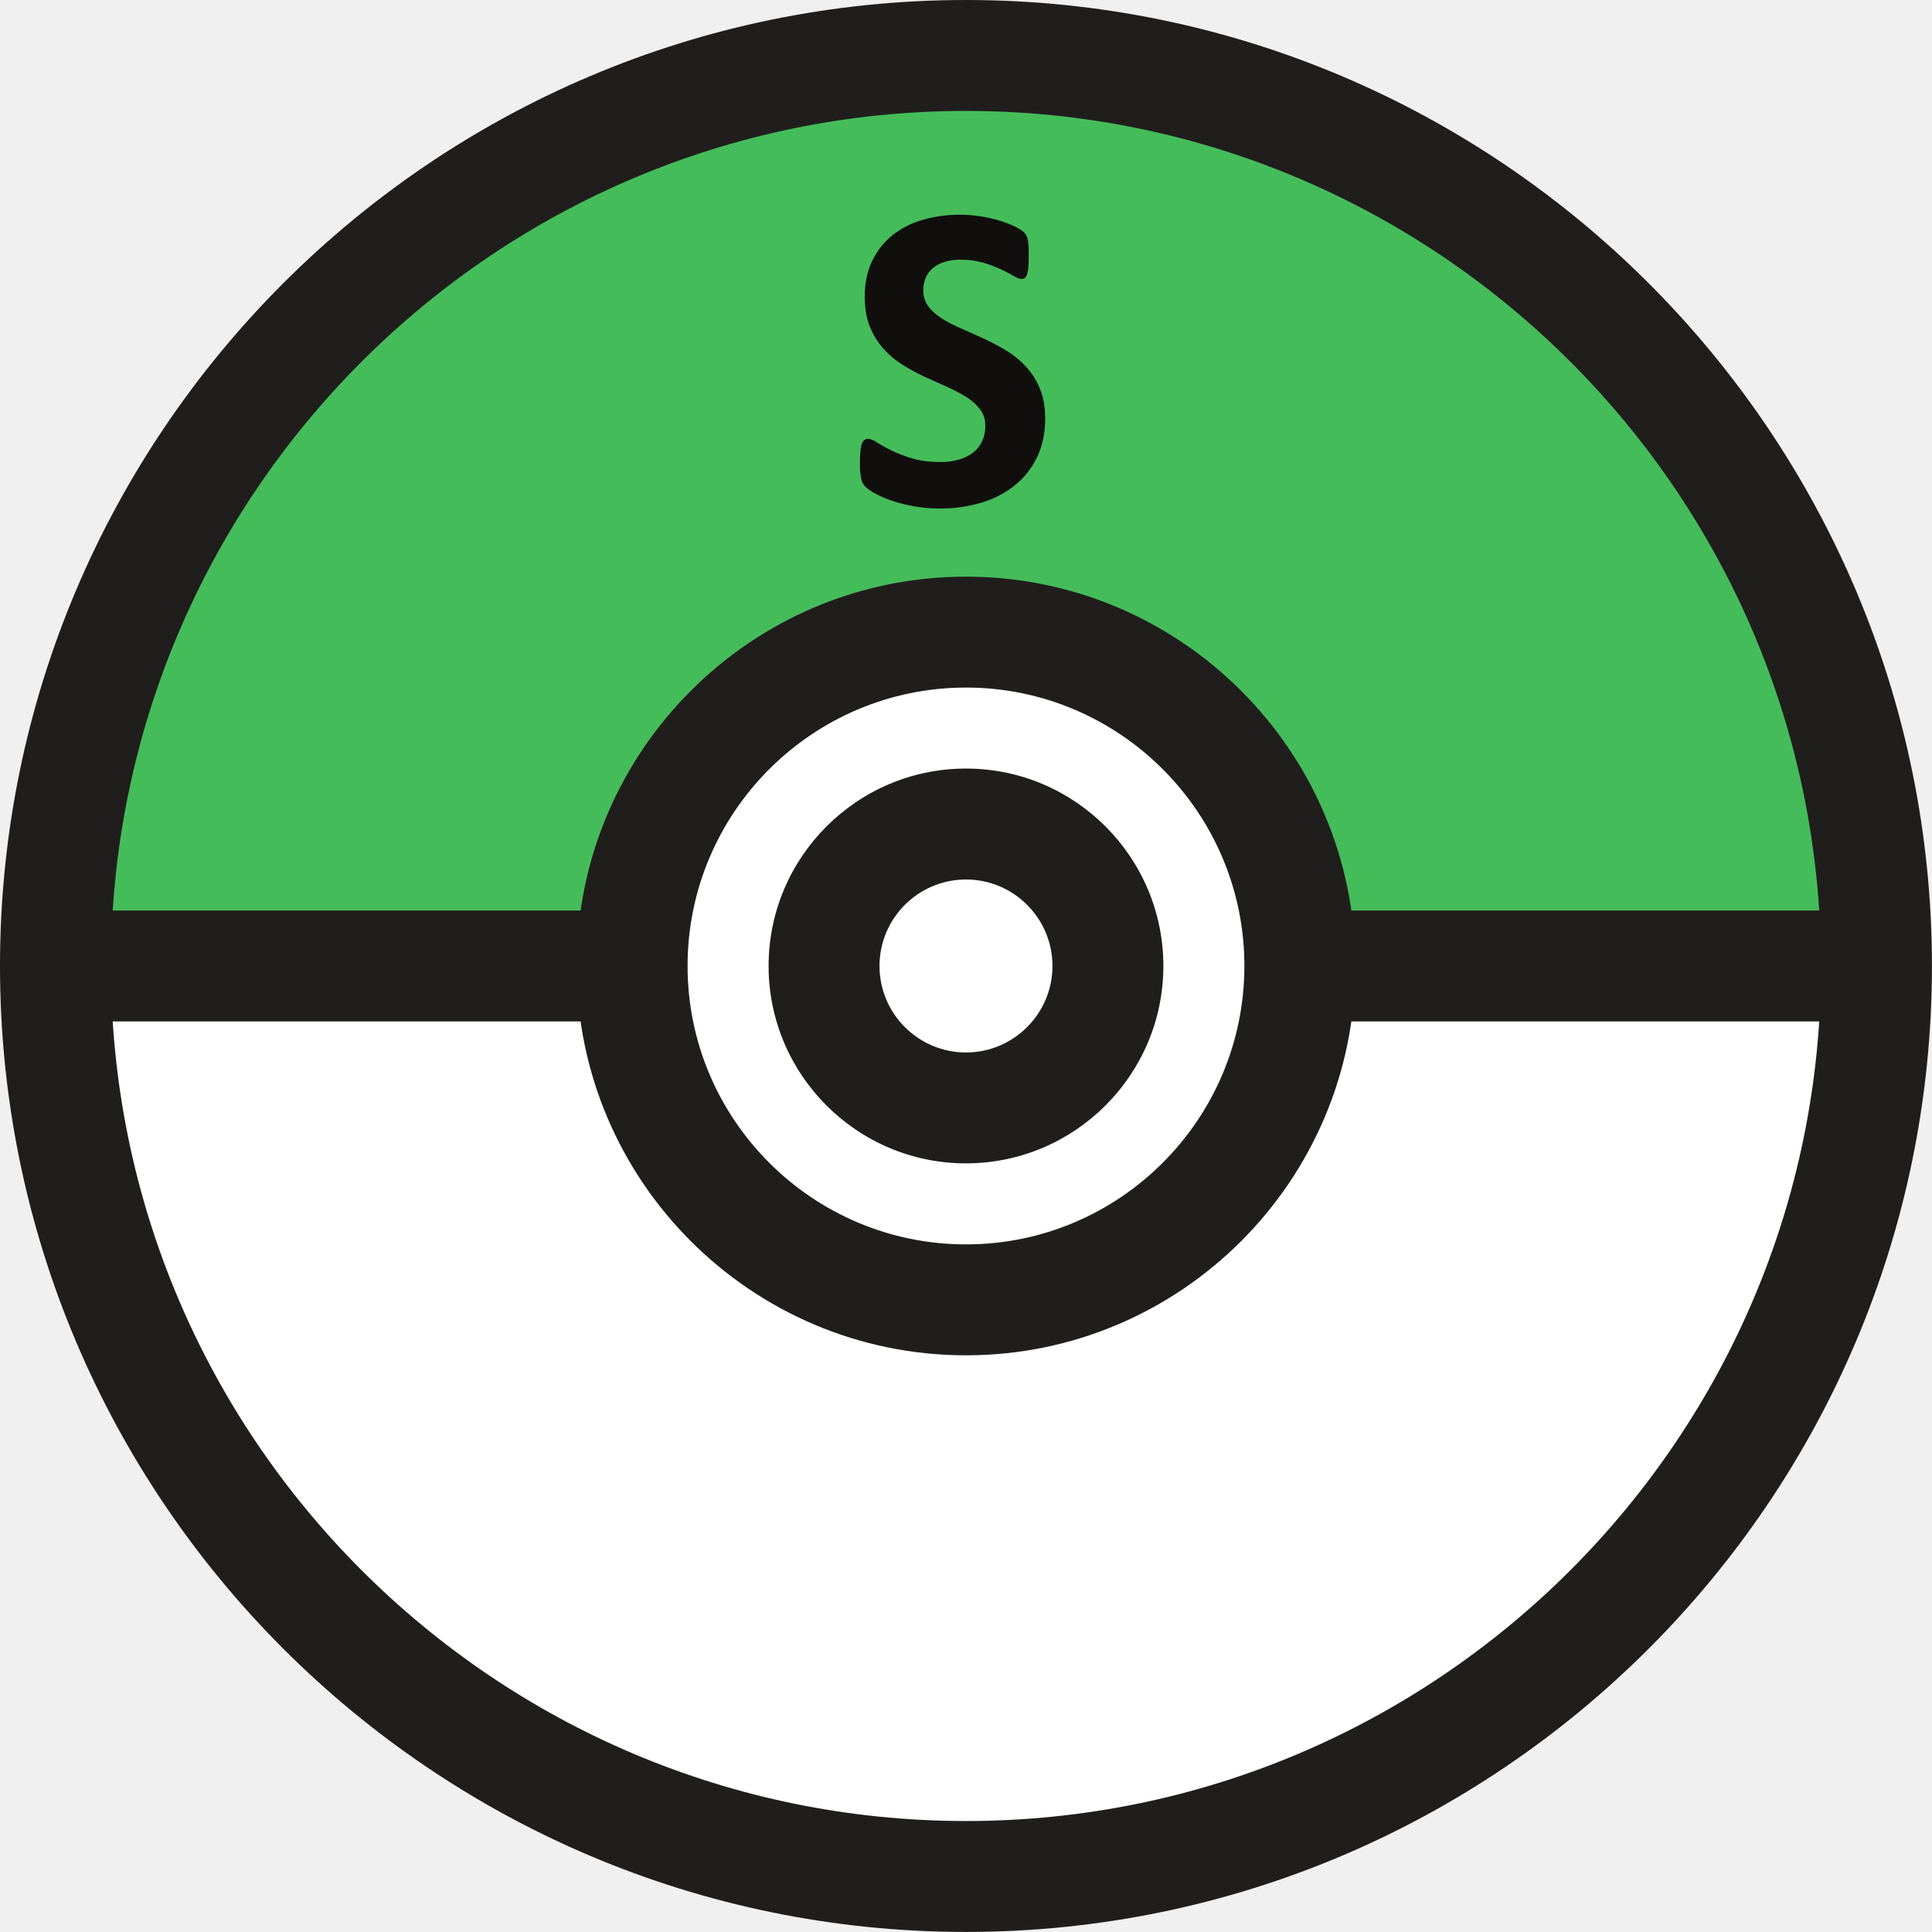
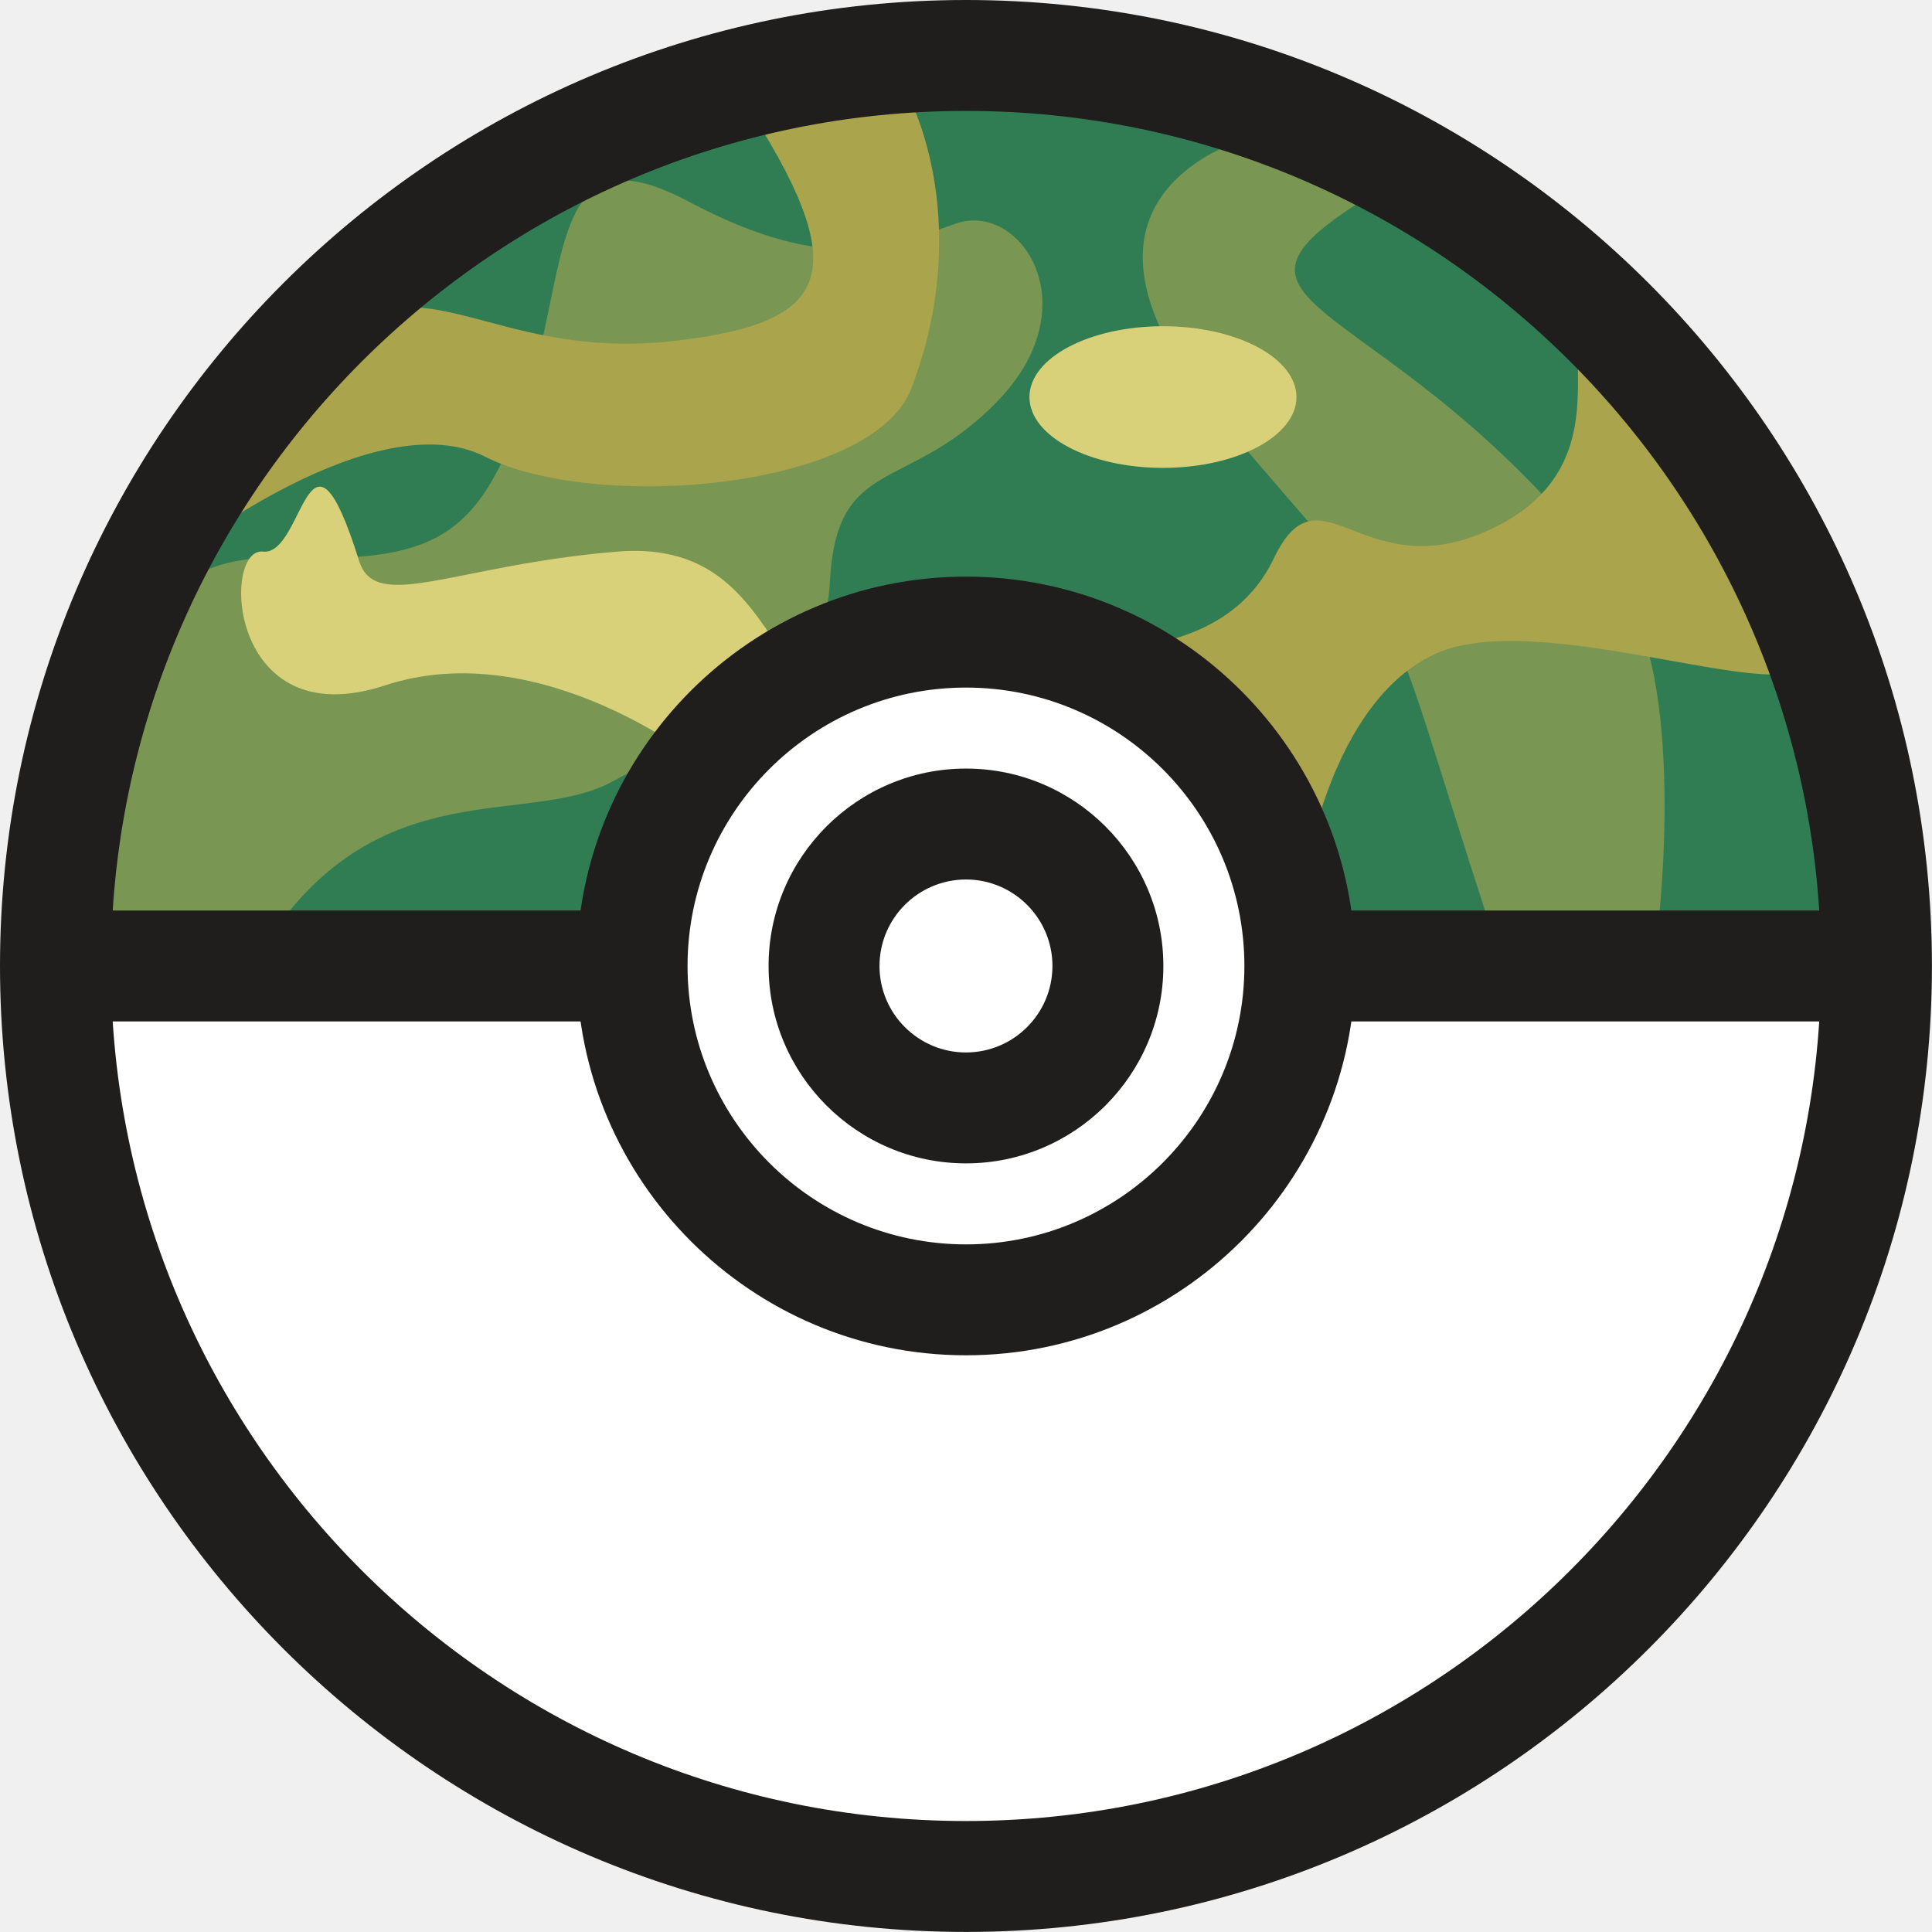
- <svg xmlns="http://www.w3.org/2000/svg" width="371.48" height="371.48" viewBox="0 0 98.29 98.29">
-   <path fill="#fff" d="M2.821 49.144c0 25.583 20.74 46.322 46.322 46.322 25.583 0 46.323-20.74 46.323-46.322" />
-   <path fill="#45bc5a" d="M2.822 49.144c0-25.583 20.739-46.322 46.322-46.322 25.583 0 46.322 20.739 46.322 46.322" />
-   <path fill="#201e1d" d="M49.144 5.643c-23.987 0-43.501 19.514-43.501 43.501 0 23.986 19.514 43.5 43.501 43.5s43.5-19.514 43.5-43.5c0-23.987-19.513-43.501-43.5-43.501zm0 92.644C22.046 98.287 0 76.242 0 49.144S22.046 0 49.144 0s49.143 22.046 49.143 49.144-22.045 49.143-49.143 49.143" />
-   <path fill="#fff" d="M2.822 49.144h92.644H2.822" />
-   <path fill="#201e1d" d="M95.466 51.965H2.822v-5.643h92.644v5.643" />
-   <path fill="#fff" d="M66.13 49.144c0 9.38-7.605 16.986-16.986 16.986-9.38 0-16.986-7.605-16.986-16.986s7.605-16.986 16.986-16.986c9.38 0 16.986 7.605 16.986 16.986" />
-   <path fill="#201e1d" d="M49.144 34.98c-7.81 0-14.164 6.353-14.164 14.164 0 7.81 6.354 14.164 14.164 14.164s14.164-6.354 14.164-14.164-6.354-14.165-14.164-14.165zm0 33.971c-10.922 0-19.807-8.885-19.807-19.807 0-10.922 8.885-19.807 19.807-19.807 10.921 0 19.807 8.885 19.807 19.807 0 10.922-8.886 19.807-19.807 19.807" />
-   <path fill="#fff" d="M56.365 49.144a7.221 7.221 0 1 1-14.442 0 7.221 7.221 0 0 1 14.442 0" />
-   <path fill="#201e1d" d="M49.144 44.744a4.404 4.404 0 0 0-4.4 4.4c0 2.426 1.974 4.4 4.4 4.4s4.4-1.974 4.4-4.4-1.974-4.4-4.4-4.4zm0 14.442c-5.537 0-10.042-4.505-10.042-10.042S43.607 39.1 49.144 39.1s10.042 4.506 10.042 10.043c0 5.537-4.505 10.042-10.042 10.042" />
-   <path fill="#100f0d" d="M53.173 21.285c0 .759-.142 1.424-.424 1.997a4.135 4.135 0 0 1-1.149 1.433 4.998 4.998 0 0 1-1.695.865 7.229 7.229 0 0 1-2.075.29 7.42 7.42 0 0 1-1.388-.123 7.94 7.94 0 0 1-1.132-.296 4.91 4.91 0 0 1-.82-.362 2.383 2.383 0 0 1-.474-.335.835.835 0 0 1-.206-.418 3.836 3.836 0 0 1-.062-.786c0-.23.008-.424.023-.58.015-.157.039-.283.072-.38a.419.419 0 0 1 .134-.206.324.324 0 0 1 .195-.061c.104 0 .251.061.441.184s.433.258.73.407a6.75 6.75 0 0 0 1.065.407c.413.123.89.184 1.434.184.357 0 .676-.043.959-.128a2.14 2.14 0 0 0 .72-.363 1.534 1.534 0 0 0 .45-.58 1.85 1.85 0 0 0 .157-.77c0-.327-.09-.607-.268-.841a2.655 2.655 0 0 0-.697-.625 7.28 7.28 0 0 0-.975-.513 66.92 66.92 0 0 1-1.127-.507 10.264 10.264 0 0 1-1.126-.608 4.56 4.56 0 0 1-.977-.814 3.859 3.859 0 0 1-.697-1.121c-.178-.431-.267-.948-.267-1.55 0-.692.128-1.3.385-1.824.256-.524.602-.96 1.037-1.305a4.412 4.412 0 0 1 1.54-.775 6.735 6.735 0 0 1 1.878-.257c.342 0 .684.027 1.026.078a7.033 7.033 0 0 1 .96.212c.297.09.56.19.791.302.23.11.383.204.458.278a.827.827 0 0 1 .15.19.936.936 0 0 1 .067.206c.019.086.032.194.04.323a10.697 10.697 0 0 1-.006 1.032 2.04 2.04 0 0 1-.056.369.435.435 0 0 1-.112.211.276.276 0 0 1-.195.067c-.082 0-.212-.052-.39-.156a8.471 8.471 0 0 0-.658-.34 6.234 6.234 0 0 0-.904-.335 4 4 0 0 0-1.126-.15c-.32 0-.599.039-.836.117a1.73 1.73 0 0 0-.597.323 1.275 1.275 0 0 0-.357.497 1.625 1.625 0 0 0-.117.613c0 .32.087.597.262.831.174.234.409.443.703.624.293.183.626.354.998.513.371.16.75.33 1.137.508a11.33 11.33 0 0 1 1.138.608 4.585 4.585 0 0 1 .992.814c.29.316.525.688.703 1.115.179.428.268.931.268 1.511" />
+ <svg xmlns="http://www.w3.org/2000/svg" viewBox="0 0 98.29 98.29">
+   <path fill="#fff" d="M95.466 49.144c0 25.583-20.74 46.322-46.322 46.322-25.583 0-46.323-20.74-46.323-46.322 0-25.583 20.74-46.323 46.323-46.323 25.583 0 46.322 20.74 46.322 46.323" />
+   <path fill="#307d53" d="M2.821 49.144c0-25.583 20.74-46.323 46.323-46.323 25.583 0 46.322 20.74 46.322 46.323" />
+   <path fill="#799653" d="M5.629 35.353s1.013-7.206 8.669-6.981c7.656.225 10.02-.788 12.385-7.769 2.364-6.981 1.126-14.186 8.332-10.358 7.206 3.828 10.358 2.252 13.623 1.126 3.265-1.126 6.796 4.124 2.18 8.965-4.616 4.841-8.26 2.744-8.598 9.274-.338 6.53-6.755 7.769-11.034 10.133-4.278 2.364-11.822-.563-17.564 8.106C7.881 56.52 2.82 46.323 2.82 46.323ZM64.739 6.643S51.799 9.084 62.149 21.392c10.414 12.385 7.591 7.079 13.61 25.579l8.598.11s1.522-12.589-1.987-17.279c-11.709-15.65-23.106-13.668-11.909-20.304Z" />
+   <path fill="#aaa44c" d="M37.702 4.911C43.653 13.961 42.211 16.388 34.51 17.321c-9.087 1.101-12.481-3.868-17.504-.524-5.024 3.344-7.872 11.425-7.872 11.425s9.937-7.821 15.539-4.991c5.601 2.831 19.712 1.693 21.695-3.476 2.347-6.116 1.526-12.104-.696-15.941-2.223-3.837-7.97 1.097-7.97 1.097ZM55.844 32.932s6.53.563 8.951-4.504c2.421-5.066 4.56 1.745 11.315-1.633 6.755-3.378 2.59-10.189 5.123-10.077 2.533.113 10.921 13.961 10.696 16.776-.225 2.815-13.511-2.702-18.915-.225-5.404 2.477-6.643 11.428-6.643 11.428z" />
+   <g fill="#d8d179">
+     <ellipse cx="59.165" cy="20.2" rx="6.792" ry="3.603" />
+     <path d="m40.284 33.795-4.498 5.095s-8.2-6.648-16.201-4.02c-8.001 2.627-8.319-7.046-6.21-6.807 2.11.239 2.279-7.871 4.896.478.836 2.667 4.874.202 13.136-.478 5.658-.466 7.046 3.543 8.877 5.732z" />
+   </g>
+   <path fill="#201e1d" d="M49.144 5.643c-23.987 0-43.501 19.514-43.501 43.5 0 23.987 19.514 43.501 43.5 43.501 23.987 0 43.501-19.514 43.501-43.5 0-23.987-19.514-43.501-43.5-43.501zm0 92.644C22.046 98.287 0 76.242 0 49.144S22.046 0 49.144 0s49.143 22.046 49.143 49.144-22.045 49.143-49.143 49.143" />
+   <path fill="#201e1d" d="M95.466 51.965H2.82v-5.642h92.645v5.642" />
+   <path fill="#fff" d="M66.13 49.144c0 9.38-7.606 16.986-16.986 16.986-9.381 0-16.986-7.605-16.986-16.986s7.605-16.986 16.986-16.986c9.38 0 16.985 7.605 16.985 16.986" />
+   <path fill="#201e1d" d="M49.144 34.98c-7.81 0-14.165 6.353-14.165 14.164 0 7.81 6.354 14.164 14.165 14.164 7.81 0 14.164-6.354 14.164-14.164S56.954 34.98 49.144 34.98zm0 33.97c-10.922 0-19.808-8.885-19.808-19.806 0-10.922 8.886-19.808 19.808-19.808 10.921 0 19.807 8.886 19.807 19.808S60.065 68.95 49.144 68.95" />
+   <path fill="#fff" d="M56.364 49.144a7.22 7.22 0 1 1-14.441 0 7.22 7.22 0 0 1 14.441 0" />
+   <path fill="#201e1d" d="M49.144 44.744a4.404 4.404 0 0 0-4.4 4.4c0 2.425 1.973 4.4 4.4 4.4a4.404 4.404 0 0 0 4.399-4.4c0-2.426-1.974-4.4-4.4-4.4zm0 14.442c-5.538 0-10.043-4.505-10.043-10.042 0-5.538 4.505-10.043 10.043-10.043 5.537 0 10.042 4.505 10.042 10.043 0 5.537-4.505 10.042-10.042 10.042" />
</svg>
